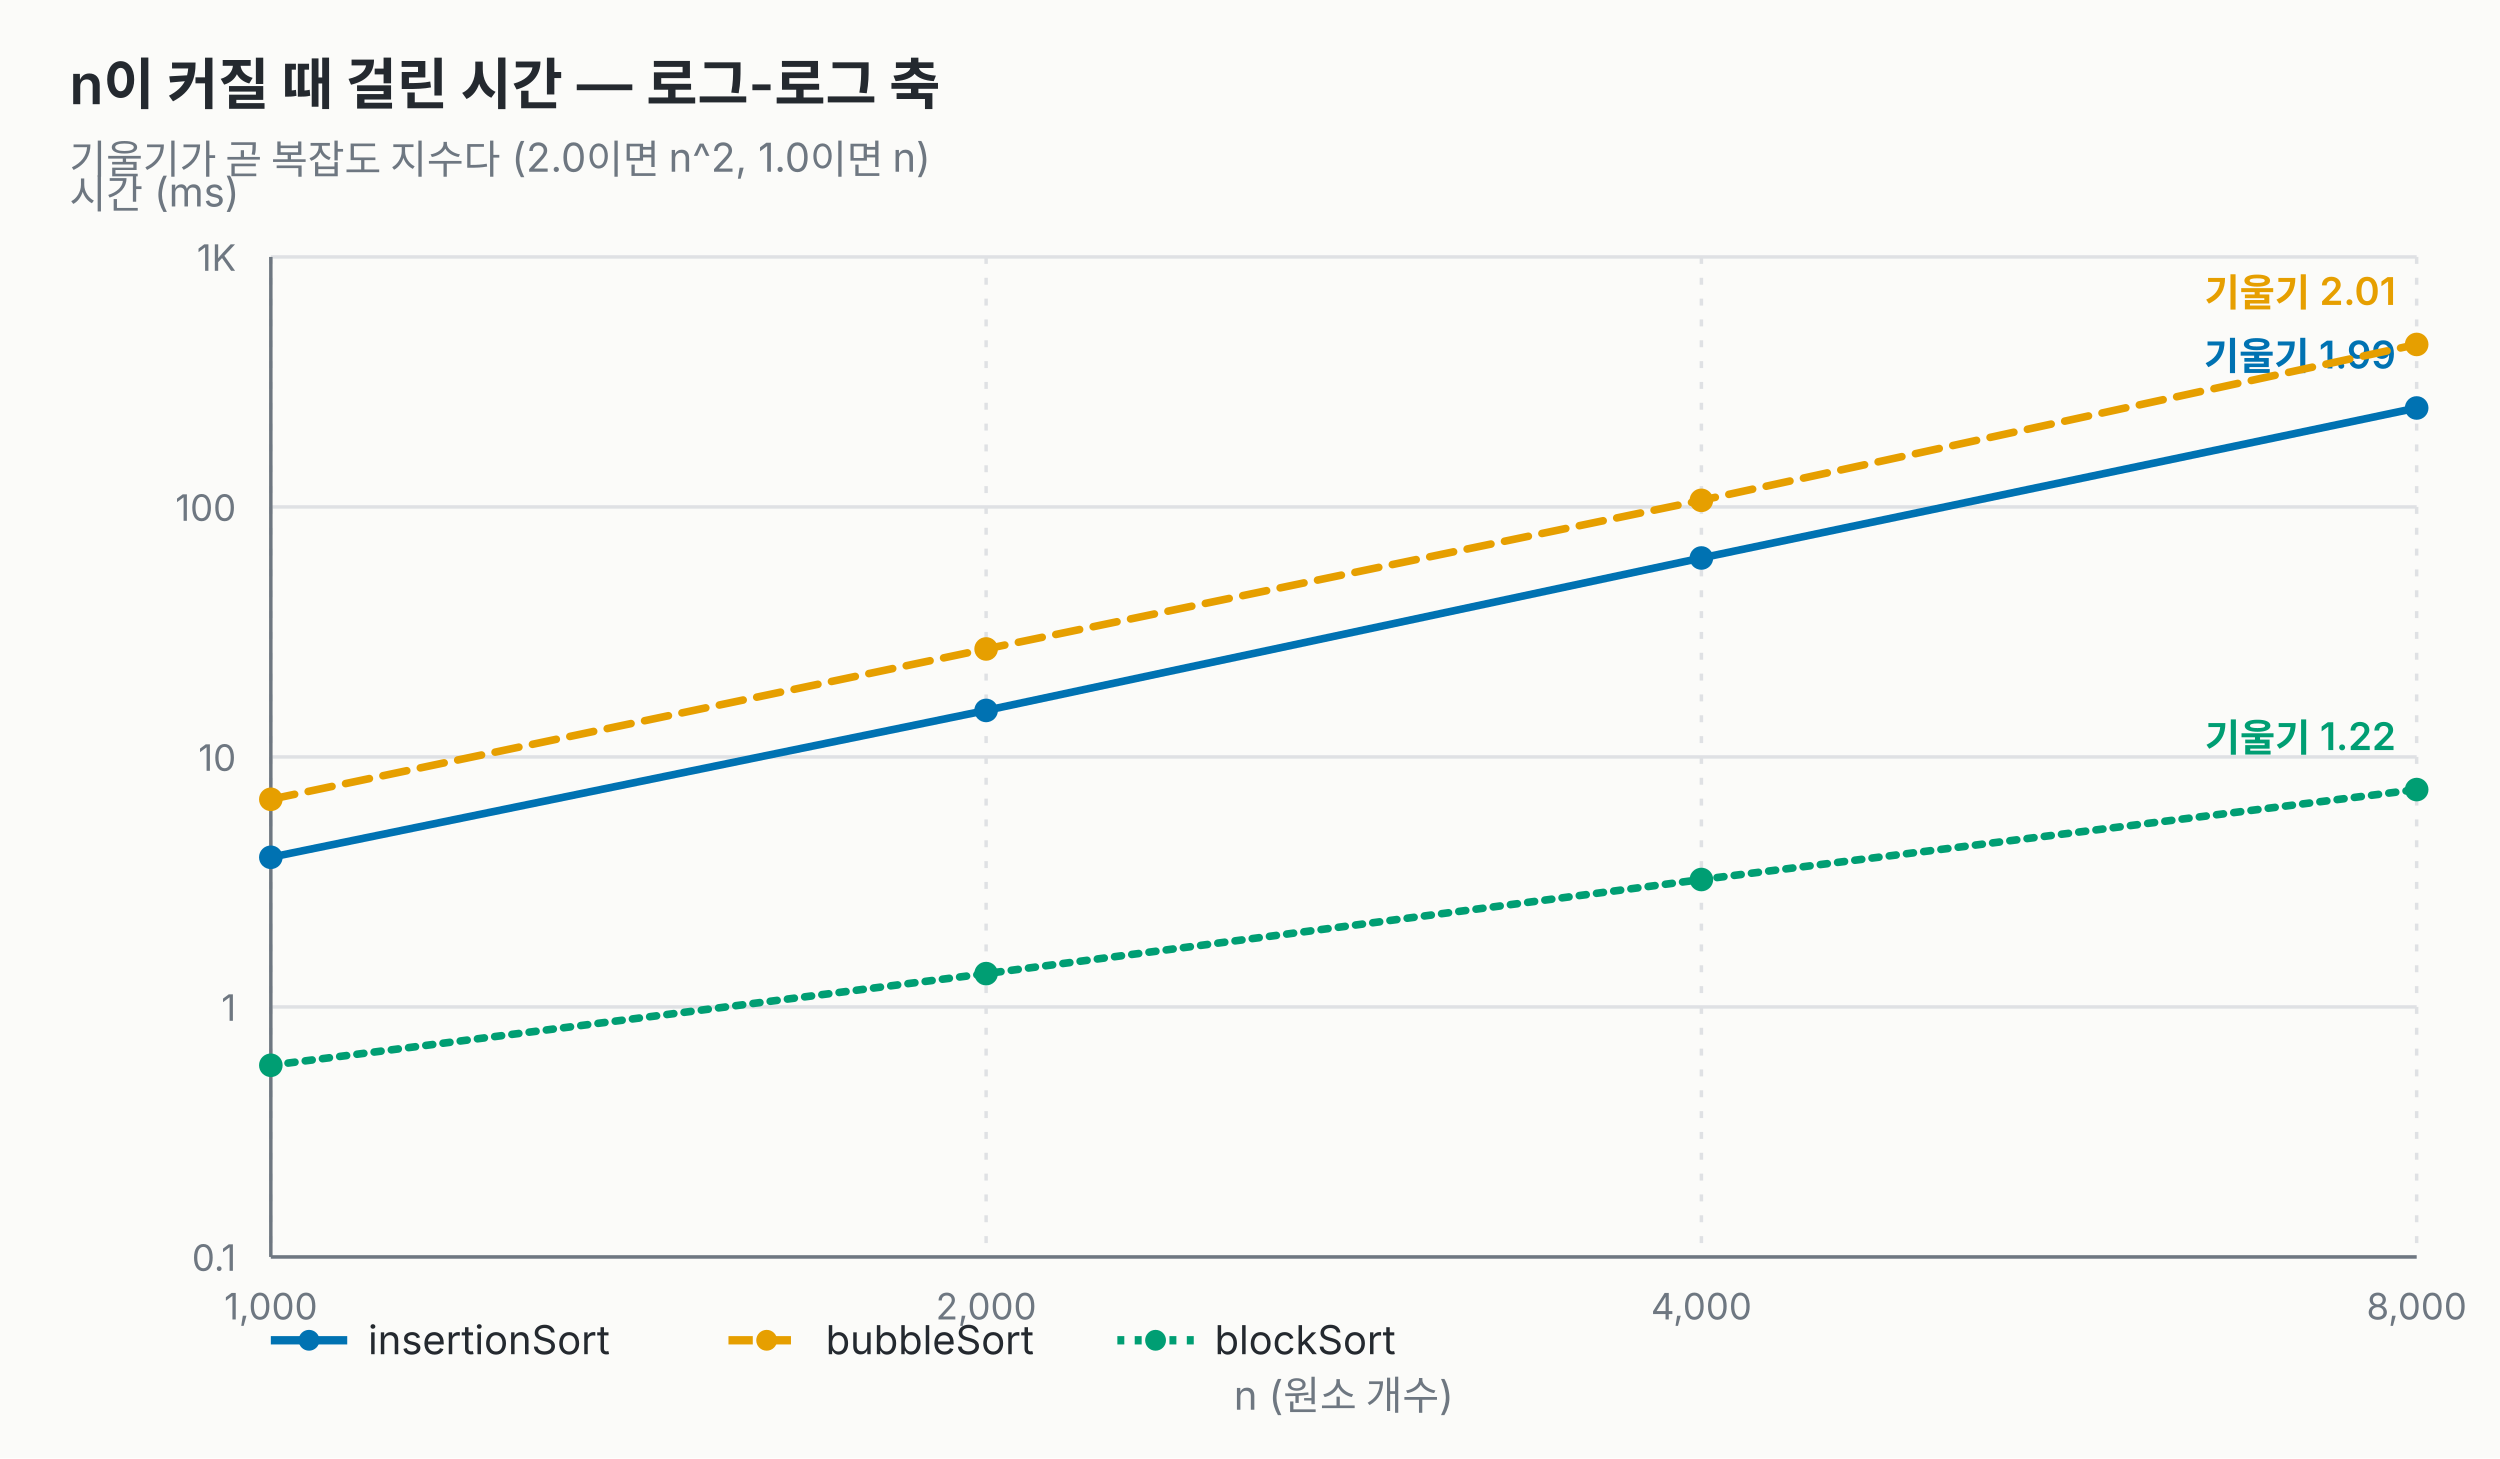
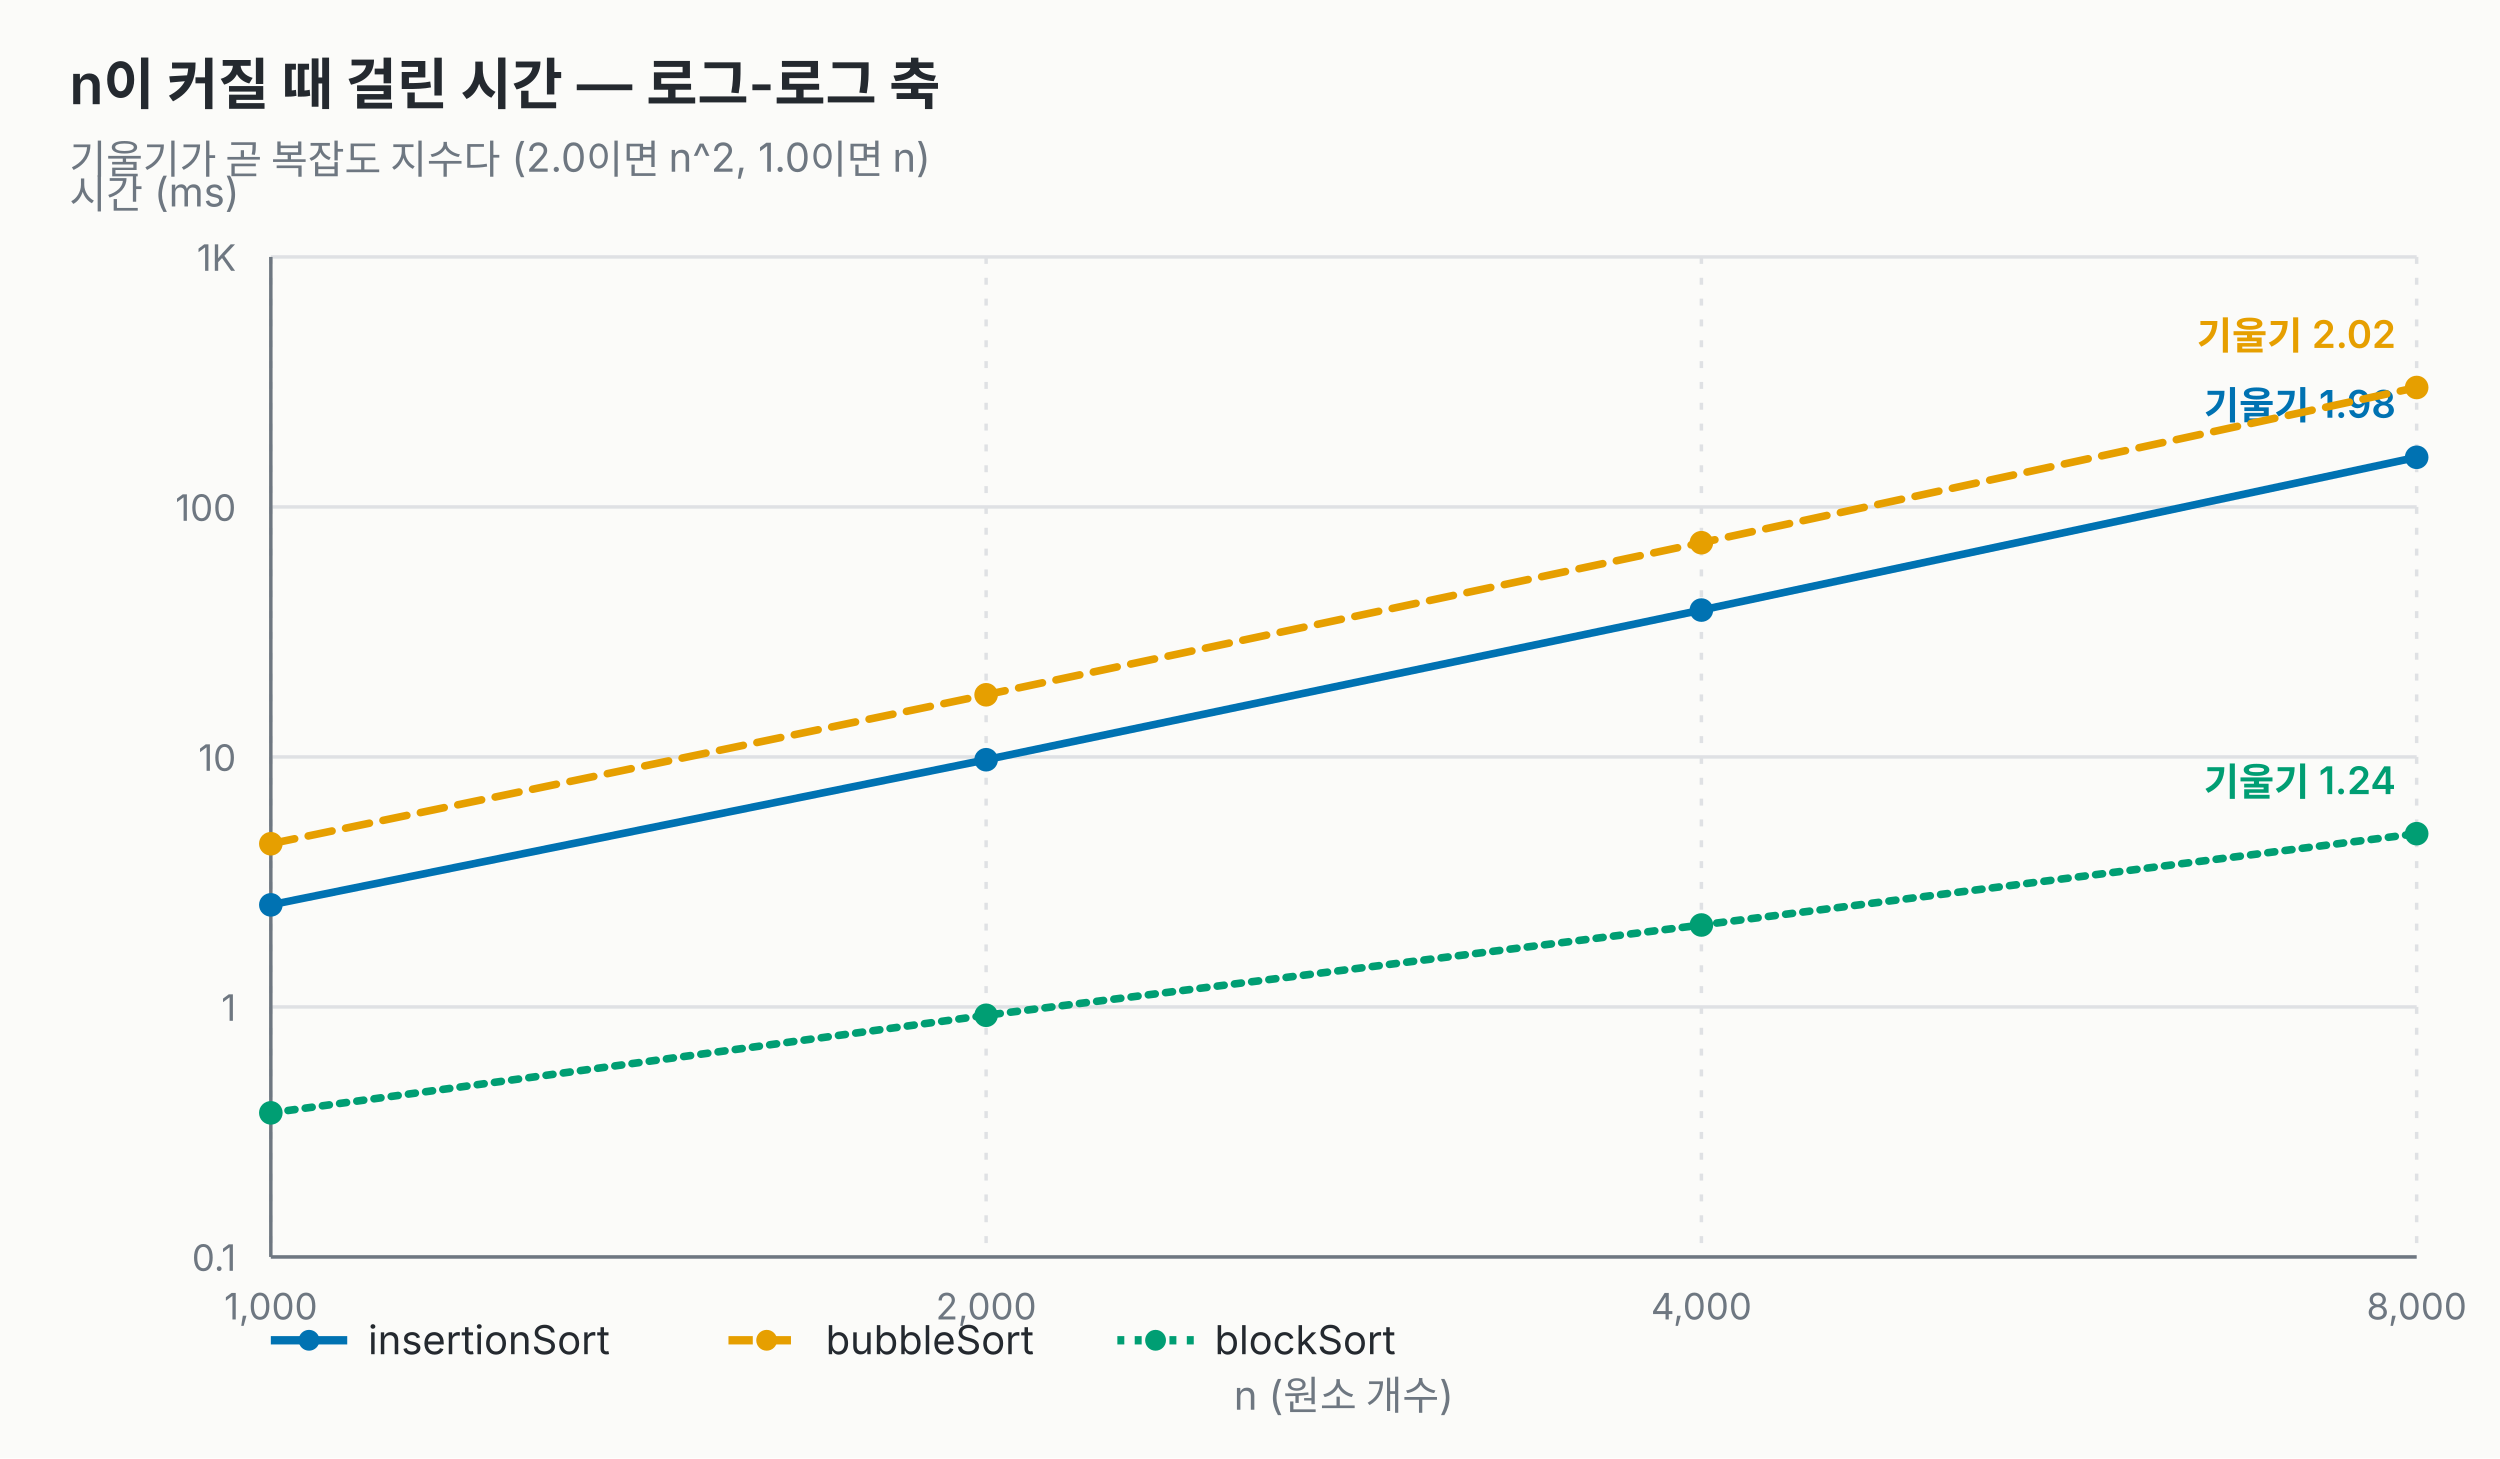
<svg xmlns="http://www.w3.org/2000/svg" width="720" height="420" viewBox="0 0 720 420" font-family="-apple-system, BlinkMacSystemFont, 'Segoe UI', 'Noto Sans KR', 'Apple SD Gothic Neo', 'Malgun Gothic', sans-serif">
  <rect width="720" height="420" fill="#fbfbf9" />
  <text x="20.0" y="30.0" font-size="16" fill="#24292f" text-anchor="start" font-weight="600">n이 커질 때 걸린 시간 — 로그-로그 축</text>
  <text x="20.0" y="50.0" font-size="11.5" fill="#6e7781" text-anchor="start" font-weight="400">기울기가 곧 복잡도 지수다 (2.0이면 n^2, 1.0이면 n)</text>
  <line x1="78.0" y1="362.0" x2="696.0" y2="362.0" stroke="#dfe1e4" stroke-width="1" stroke-dasharray="none" />
  <text x="68.0" y="366.0" font-size="10.5" fill="#6e7781" text-anchor="end" font-weight="400">0.1</text>
  <line x1="78.0" y1="290.0" x2="696.0" y2="290.0" stroke="#dfe1e4" stroke-width="1" stroke-dasharray="none" />
  <text x="68.0" y="294.0" font-size="10.5" fill="#6e7781" text-anchor="end" font-weight="400">1</text>
  <line x1="78.0" y1="218.0" x2="696.0" y2="218.0" stroke="#dfe1e4" stroke-width="1" stroke-dasharray="none" />
  <text x="68.0" y="222.0" font-size="10.5" fill="#6e7781" text-anchor="end" font-weight="400">10</text>
  <line x1="78.0" y1="146.0" x2="696.0" y2="146.0" stroke="#dfe1e4" stroke-width="1" stroke-dasharray="none" />
  <text x="68.0" y="150.0" font-size="10.5" fill="#6e7781" text-anchor="end" font-weight="400">100</text>
  <line x1="78.0" y1="74.0" x2="696.0" y2="74.0" stroke="#dfe1e4" stroke-width="1" stroke-dasharray="none" />
  <text x="68.0" y="78.0" font-size="10.5" fill="#6e7781" text-anchor="end" font-weight="400">1K</text>
  <line x1="78.0" y1="74.0" x2="78.0" y2="362.0" stroke="#dfe1e4" stroke-width="1" stroke-dasharray="2 4" />
  <text x="78.0" y="380.0" font-size="10.5" fill="#6e7781" text-anchor="middle" font-weight="400">1,000</text>
  <line x1="284.0" y1="74.0" x2="284.0" y2="362.0" stroke="#dfe1e4" stroke-width="1" stroke-dasharray="2 4" />
  <text x="284.0" y="380.0" font-size="10.5" fill="#6e7781" text-anchor="middle" font-weight="400">2,000</text>
  <line x1="490.0" y1="74.0" x2="490.0" y2="362.0" stroke="#dfe1e4" stroke-width="1" stroke-dasharray="2 4" />
  <text x="490.0" y="380.0" font-size="10.5" fill="#6e7781" text-anchor="middle" font-weight="400">4,000</text>
  <line x1="696.0" y1="74.0" x2="696.0" y2="362.0" stroke="#dfe1e4" stroke-width="1" stroke-dasharray="2 4" />
  <text x="696.0" y="380.0" font-size="10.5" fill="#6e7781" text-anchor="middle" font-weight="400">8,000</text>
  <line x1="78.0" y1="362.0" x2="696.0" y2="362.0" stroke="#6e7781" stroke-width="1" stroke-dasharray="none" />
  <line x1="78.0" y1="74.0" x2="78.0" y2="362.0" stroke="#6e7781" stroke-width="1" stroke-dasharray="none" />
  <text x="387.0" y="406.0" font-size="11.5" fill="#6e7781" text-anchor="middle" font-weight="400">n (원소 개수)</text>
  <text x="20.0" y="60.0" font-size="11.5" fill="#6e7781" text-anchor="start" font-weight="400">시간 (ms)</text>
-   <polyline points="78.0,246.9 284.0,204.6 490.0,160.7 696.0,117.5" fill="none" stroke="#0072B2" stroke-width="2.2" stroke-dasharray="none" stroke-linejoin="round" stroke-linecap="round" />
-   <circle cx="78.0" cy="246.9" r="3.4" fill="#0072B2" />
-   <circle cx="284.0" cy="204.6" r="3.4" fill="#0072B2" />
-   <circle cx="490.0" cy="160.7" r="3.4" fill="#0072B2" />
-   <circle cx="696.0" cy="117.5" r="3.4" fill="#0072B2" />
-   <text x="690.0" y="106.5" font-size="11" fill="#0072B2" text-anchor="end" font-weight="600">기울기 1.99</text>
-   <polyline points="78.0,230.2 284.0,186.9 490.0,144.1 696.0,99.2" fill="none" stroke="#E69F00" stroke-width="2.2" stroke-dasharray="7 4" stroke-linejoin="round" stroke-linecap="round" />
-   <circle cx="78.0" cy="230.2" r="3.4" fill="#E69F00" />
-   <circle cx="284.0" cy="186.9" r="3.4" fill="#E69F00" />
-   <circle cx="490.0" cy="144.1" r="3.4" fill="#E69F00" />
-   <circle cx="696.0" cy="99.2" r="3.4" fill="#E69F00" />
-   <text x="690.0" y="88.2" font-size="11" fill="#E69F00" text-anchor="end" font-weight="600">기울기 2.01</text>
-   <polyline points="78.0,306.8 284.0,280.4 490.0,253.3 696.0,227.4" fill="none" stroke="#009E73" stroke-width="2.2" stroke-dasharray="2 3" stroke-linejoin="round" stroke-linecap="round" />
-   <circle cx="78.0" cy="306.8" r="3.4" fill="#009E73" />
-   <circle cx="284.0" cy="280.4" r="3.4" fill="#009E73" />
-   <circle cx="490.0" cy="253.3" r="3.4" fill="#009E73" />
-   <circle cx="696.0" cy="227.4" r="3.4" fill="#009E73" />
-   <text x="690.0" y="216.4" font-size="11" fill="#009E73" text-anchor="end" font-weight="600">기울기 1.22</text>
+   <polyline points="78.0,260.6 284.0,218.8 490.0,175.7 696.0,131.7" fill="none" stroke="#0072B2" stroke-width="2.2" stroke-dasharray="none" stroke-linejoin="round" stroke-linecap="round" />
+   <circle cx="78.0" cy="260.6" r="3.4" fill="#0072B2" />
+   <circle cx="284.0" cy="218.8" r="3.4" fill="#0072B2" />
+   <circle cx="490.0" cy="175.7" r="3.4" fill="#0072B2" />
+   <circle cx="696.0" cy="131.7" r="3.4" fill="#0072B2" />
+   <text x="690.0" y="120.7" font-size="11" fill="#0072B2" text-anchor="end" font-weight="600">기울기 1.98</text>
+   <polyline points="78.0,243.0 284.0,200.1 490.0,156.3 696.0,111.6" fill="none" stroke="#E69F00" stroke-width="2.2" stroke-dasharray="7 4" stroke-linejoin="round" stroke-linecap="round" />
+   <circle cx="78.0" cy="243.0" r="3.4" fill="#E69F00" />
+   <circle cx="284.0" cy="200.1" r="3.4" fill="#E69F00" />
+   <circle cx="490.0" cy="156.3" r="3.4" fill="#E69F00" />
+   <circle cx="696.0" cy="111.6" r="3.4" fill="#E69F00" />
+   <text x="690.0" y="100.6" font-size="11" fill="#E69F00" text-anchor="end" font-weight="600">기울기 2.02</text>
+   <polyline points="78.0,320.5 284.0,292.4 490.0,266.4 696.0,240.1" fill="none" stroke="#009E73" stroke-width="2.2" stroke-dasharray="2 3" stroke-linejoin="round" stroke-linecap="round" />
+   <circle cx="78.0" cy="320.5" r="3.4" fill="#009E73" />
+   <circle cx="284.0" cy="292.4" r="3.4" fill="#009E73" />
+   <circle cx="490.0" cy="266.4" r="3.4" fill="#009E73" />
+   <circle cx="696.0" cy="240.1" r="3.4" fill="#009E73" />
+   <text x="690.0" y="229.1" font-size="11" fill="#009E73" text-anchor="end" font-weight="600">기울기 1.24</text>
  <line x1="78.0" y1="386.0" x2="100.0" y2="386.0" stroke="#0072B2" stroke-width="2.4" stroke-dasharray="none" />
  <circle cx="89.0" cy="386.0" r="3" fill="#0072B2" />
  <text x="106.0" y="390.0" font-size="11.5" fill="#24292f" text-anchor="start" font-weight="400">insertionSort</text>
  <line x1="209.8" y1="386.0" x2="231.8" y2="386.0" stroke="#E69F00" stroke-width="2.4" stroke-dasharray="7 4" />
  <circle cx="220.8" cy="386.0" r="3" fill="#E69F00" />
  <text x="237.8" y="390.0" font-size="11.5" fill="#24292f" text-anchor="start" font-weight="400">bubbleSort</text>
  <line x1="321.8" y1="386.0" x2="343.8" y2="386.0" stroke="#009E73" stroke-width="2.4" stroke-dasharray="2 3" />
  <circle cx="332.8" cy="386.0" r="3" fill="#009E73" />
  <text x="349.8" y="390.0" font-size="11.5" fill="#24292f" text-anchor="start" font-weight="400">blockSort</text>
</svg>
